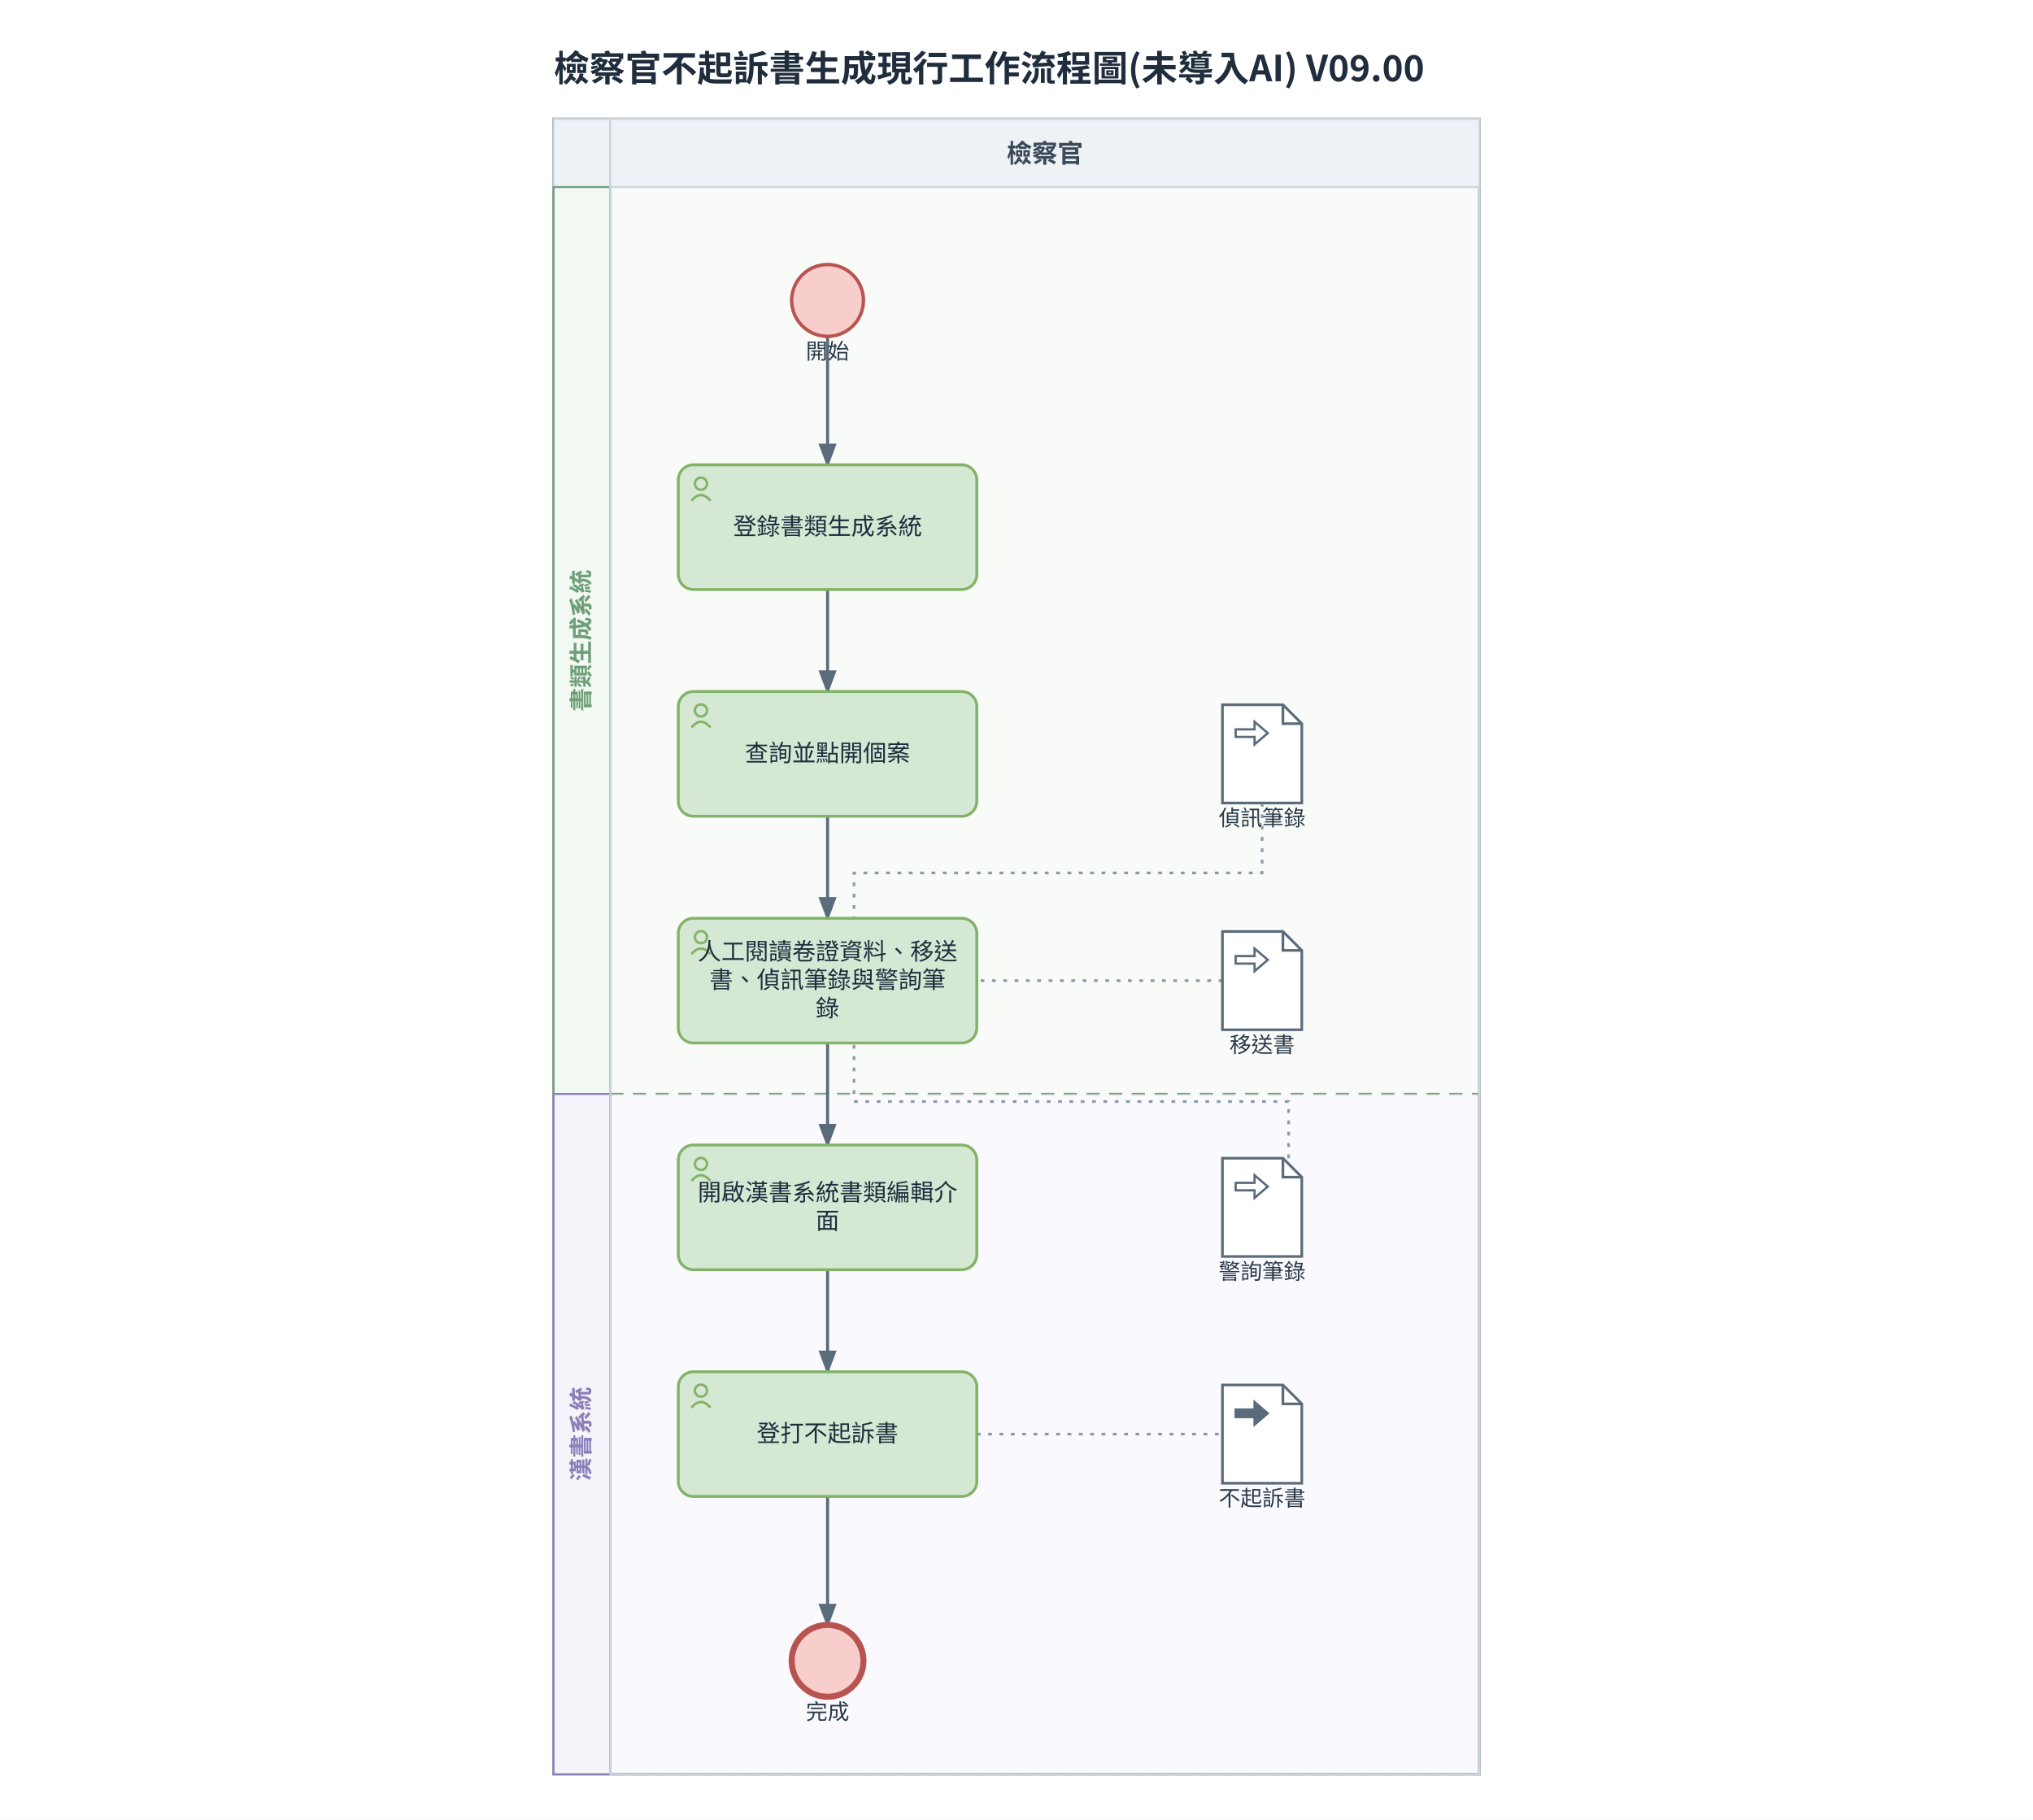
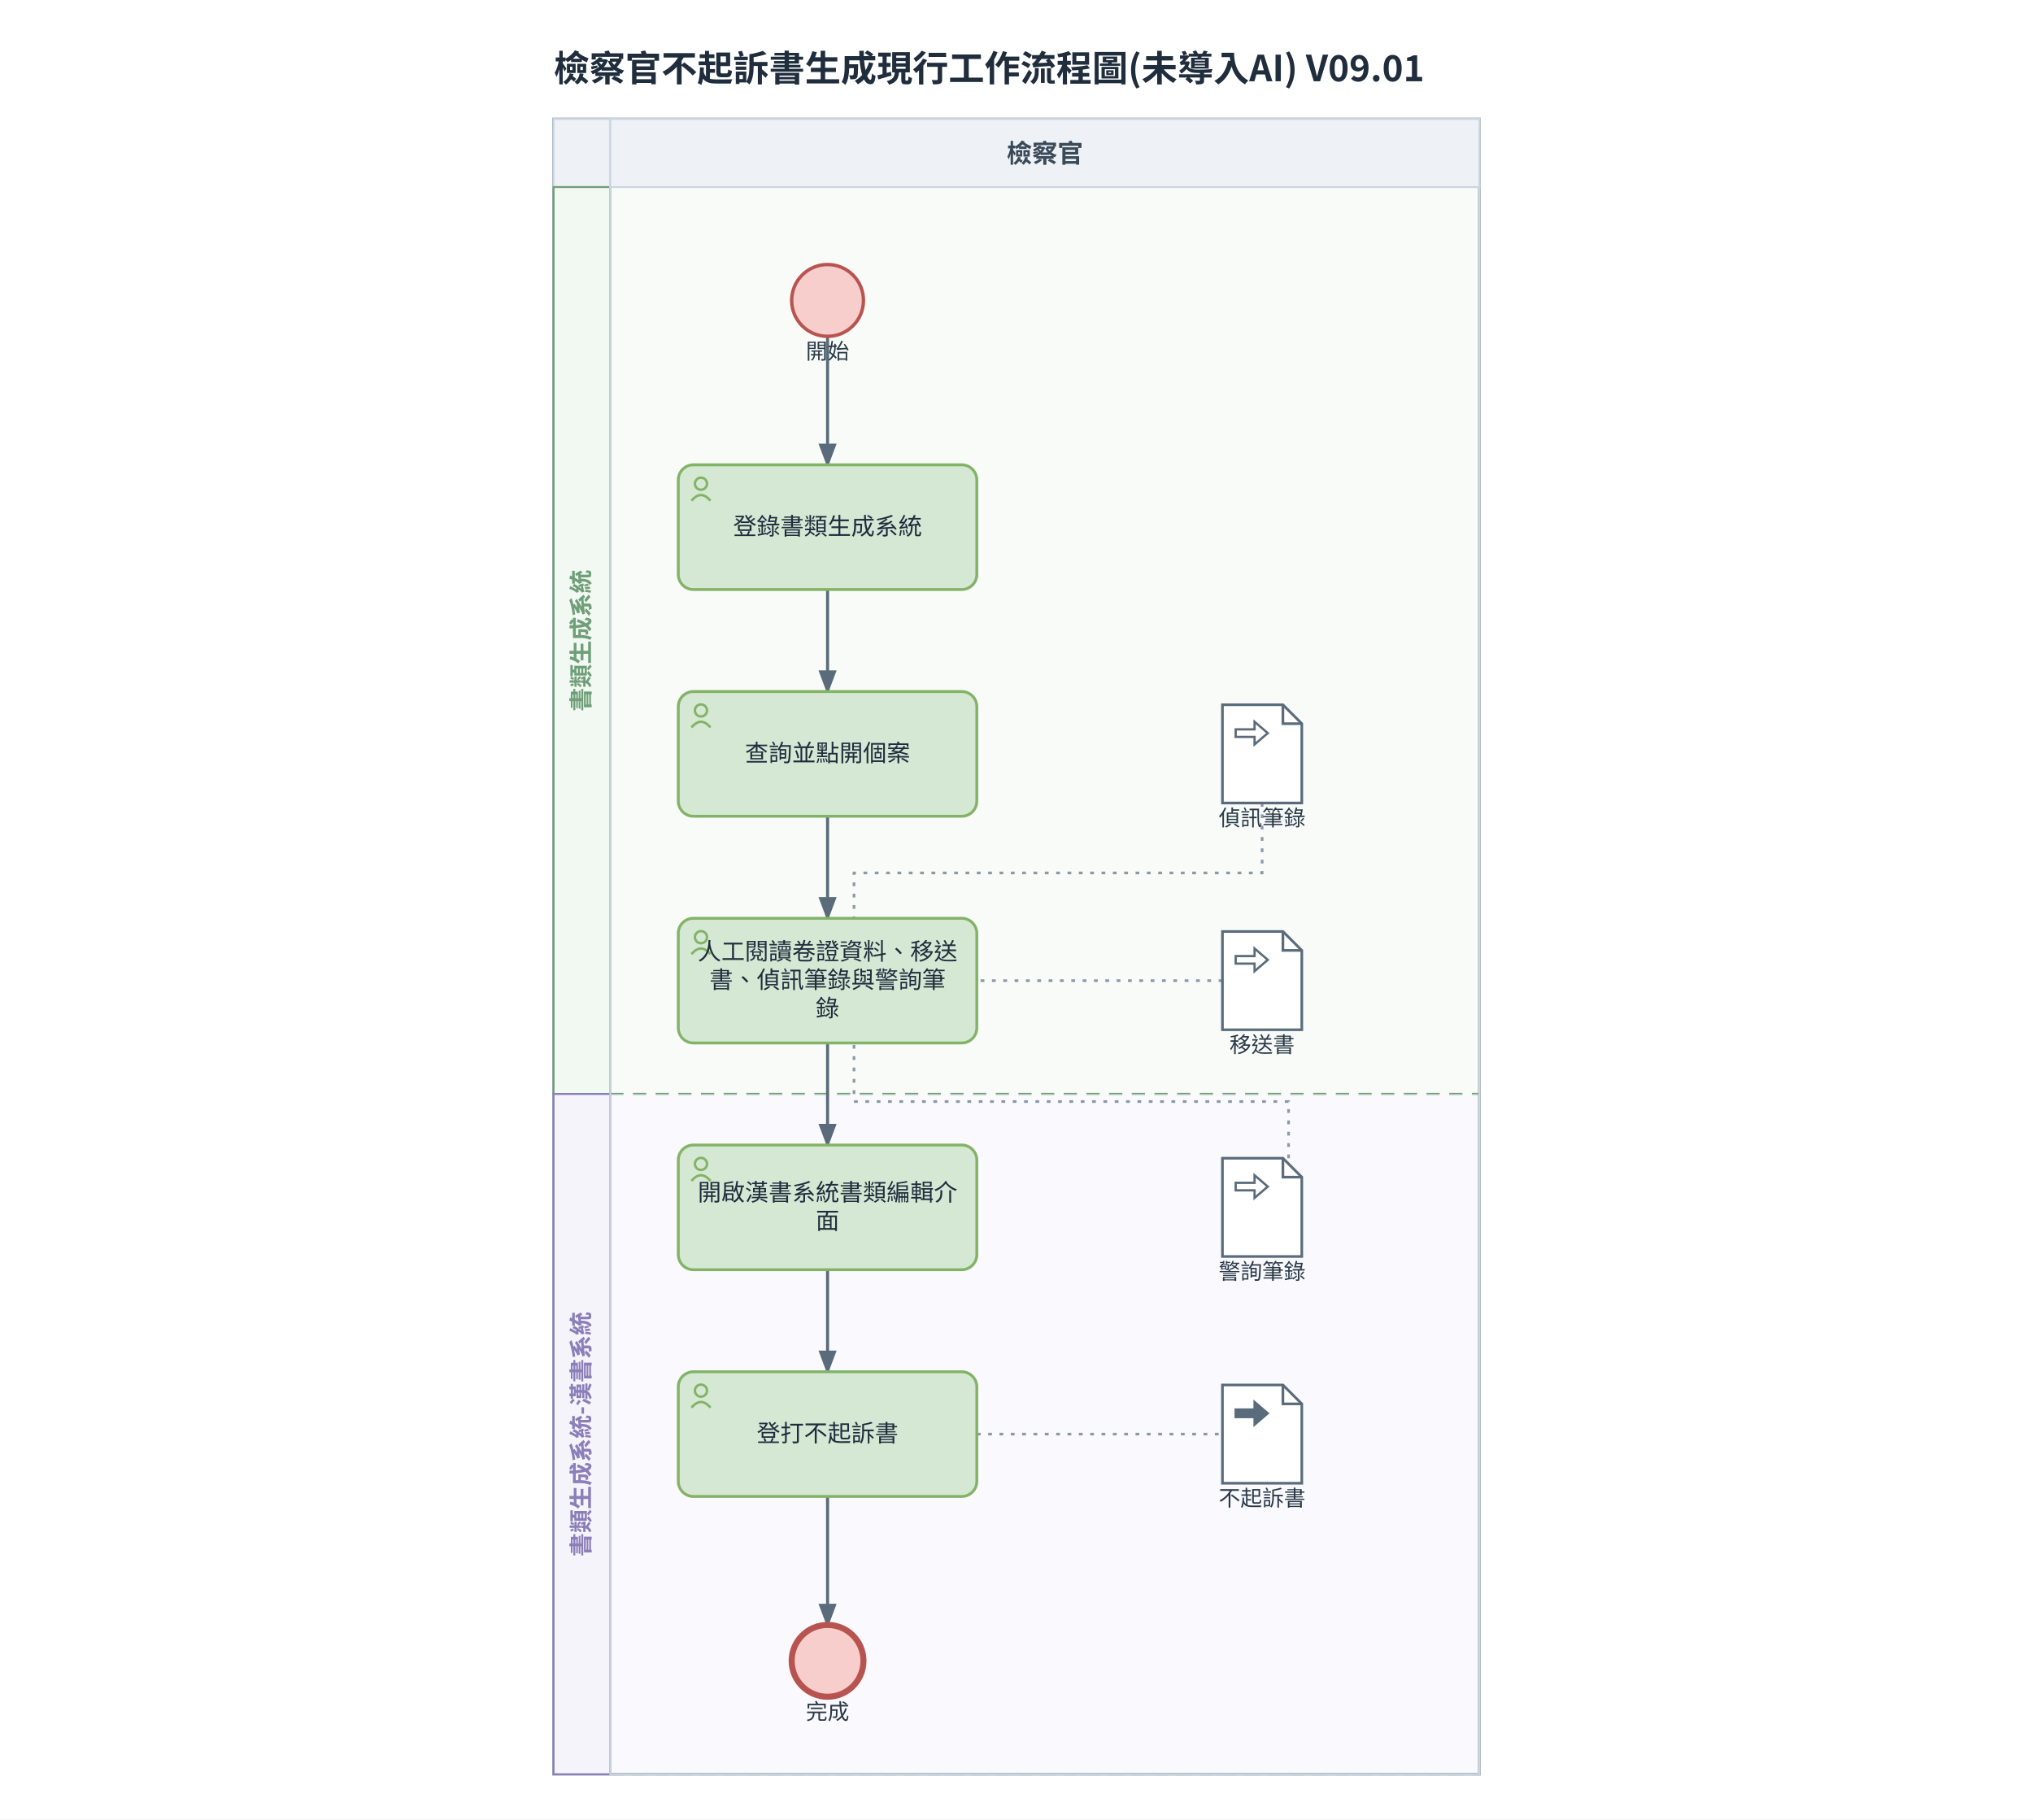
<svg xmlns="http://www.w3.org/2000/svg" viewBox="-153 7 1076 963" data-pad="capped" font-family="Microsoft JhengHei, PingFang TC, Noto Sans CJK TC, sans-serif">
  <rect x="-153" y="7" width="1076" height="963" fill="#ffffff" />
-   <text x="140" y="50" font-size="19" font-weight="bold" fill="#1f2d3d">檢察官不起訴書生成現行工作流程圖(未導入AI) V09.00</text>
+   <text x="140" y="50" font-size="19" font-weight="bold" fill="#1f2d3d">檢察官不起訴書生成現行工作流程圖(未導入AI) V09.01</text>
  <defs>
    <marker id="arr" markerWidth="9" markerHeight="9" refX="7" refY="3" orient="auto" markerUnits="strokeWidth">
      <path d="M0,0 L8,3 L0,6 Z" fill="#5a6b7b" />
    </marker>
    <marker id="mfarr" markerWidth="11" markerHeight="11" refX="8" refY="4" orient="auto" markerUnits="strokeWidth">
      <path d="M0,0 L8,4 L0,8" fill="none" stroke="#6b7b8b" stroke-width="1.3" />
    </marker>
    <marker id="mfdot" markerWidth="10" markerHeight="10" refX="5" refY="5" orient="auto" markerUnits="strokeWidth">
      <circle cx="5" cy="5" r="3.2" fill="#fff" stroke="#6b7b8b" stroke-width="1.3" />
    </marker>
  </defs>
  <rect x="170" y="106" width="460" height="480" fill="#f2f8f2" fill-opacity="0.55" stroke="none" />
  <line x1="170" y1="586" x2="630" y2="586" stroke="#6f9f78" stroke-width="1.2" stroke-dasharray="7 5" />
  <rect x="170" y="586" width="460" height="360" fill="#f6f4fb" fill-opacity="0.55" stroke="none" />
  <line x1="170" y1="946" x2="630" y2="946" stroke="#8a7fb8" stroke-width="1.2" stroke-dasharray="7 5" />
  <rect x="140" y="70" width="490" height="876" fill="none" stroke="#9aa7b4" stroke-width="1.5" />
  <rect x="140" y="70" width="30" height="36" fill="#eef2f6" stroke="#cdd6df" />
  <rect x="140" y="106" width="30" height="480" fill="#f2f8f2" stroke="#6f9f78" stroke-width="1" />
  <text x="159.0" y="346.0" font-size="12.5" font-weight="bold" fill="#6f9f78" text-anchor="middle" transform="rotate(-90 159.0 346.0)">書類生成系統</text>
  <rect x="140" y="586" width="30" height="360" fill="#f6f4fb" stroke="#8a7fb8" stroke-width="1" />
-   <text x="159.0" y="766.0" font-size="12.5" font-weight="bold" fill="#8a7fb8" text-anchor="middle" transform="rotate(-90 159.0 766.0)">漢書系統</text>
+   <text x="159.0" y="766.0" font-size="12.5" font-weight="bold" fill="#8a7fb8" text-anchor="middle" transform="rotate(-90 159.0 766.0)">書類生成系統-漢書系統</text>
  <rect x="170" y="70" width="460" height="876" fill="none" stroke="#cdd6df" />
  <rect x="170" y="70" width="460" height="36" fill="#eef2f6" stroke="#cdd6df" />
  <text x="400.0" y="93" font-size="13.5" font-weight="bold" fill="#3a4a59" text-anchor="middle">檢察官</text>
  <path d="M285,185 L285,253" fill="none" stroke="#5a6b7b" stroke-width="1.6" marker-end="url(#arr)" />
  <path d="M285,319 L285,373" fill="none" stroke="#5a6b7b" stroke-width="1.6" marker-end="url(#arr)" />
  <path d="M285,439 L285,493" fill="none" stroke="#5a6b7b" stroke-width="1.6" marker-end="url(#arr)" />
  <path d="M285,559 L285,613" fill="none" stroke="#5a6b7b" stroke-width="1.6" marker-end="url(#arr)" />
  <path d="M285,679 L285,733" fill="none" stroke="#5a6b7b" stroke-width="1.6" marker-end="url(#arr)" />
  <path d="M285,799 L285,867" fill="none" stroke="#5a6b7b" stroke-width="1.6" marker-end="url(#arr)" />
  <path d="M364,766 L494,766" fill="none" stroke="#8a99a8" stroke-width="1.4" stroke-dasharray="2,4" />
  <path d="M494,526 L364,526" fill="none" stroke="#8a99a8" stroke-width="1.4" stroke-dasharray="2,4" />
  <path d="M515,432 L515,469 L299,469 L299,493" fill="none" stroke="#8a99a8" stroke-width="1.4" stroke-dasharray="2,4" />
  <path d="M529,620 L529,590 L299,590 L299,559" fill="none" stroke="#8a99a8" stroke-width="1.4" stroke-dasharray="2,4" />
  <circle cx="285.0" cy="166.0" r="19.0" fill="#f8cecc" stroke="#b85450" stroke-width="1.8" />
  <text x="285.0" y="197" font-size="11.5" fill="#2a3a49" text-anchor="middle">開始</text>
  <rect x="206" y="253" width="158" height="66" rx="8" fill="#d5e8d4" stroke="#82b366" stroke-width="1.5" />
  <circle cx="218" cy="263" r="3.2" fill="none" stroke="#82b366" stroke-width="1.3" />
  <path d="M213,272 Q218,266 223,272" fill="none" stroke="#82b366" stroke-width="1.3" />
  <text x="285.0" y="290.0" font-size="12.5" fill="#1f2d3d" text-anchor="middle">登錄書類生成系統</text>
  <rect x="206" y="373" width="158" height="66" rx="8" fill="#d5e8d4" stroke="#82b366" stroke-width="1.5" />
  <circle cx="218" cy="383" r="3.2" fill="none" stroke="#82b366" stroke-width="1.3" />
  <path d="M213,392 Q218,386 223,392" fill="none" stroke="#82b366" stroke-width="1.3" />
  <text x="285.0" y="410.0" font-size="12.5" fill="#1f2d3d" text-anchor="middle">查詢並點開個案</text>
  <rect x="206" y="493" width="158" height="66" rx="8" fill="#d5e8d4" stroke="#82b366" stroke-width="1.5" />
  <circle cx="218" cy="503" r="3.2" fill="none" stroke="#82b366" stroke-width="1.3" />
  <path d="M213,512 Q218,506 223,512" fill="none" stroke="#82b366" stroke-width="1.3" />
  <text x="285.0" y="515.0" font-size="12.5" fill="#1f2d3d" text-anchor="middle">人工閱讀卷證資料、移送</text>
  <text x="285.0" y="530.0" font-size="12.5" fill="#1f2d3d" text-anchor="middle">書、
偵訊筆錄與警詢筆</text>
  <text x="285.0" y="545.0" font-size="12.5" fill="#1f2d3d" text-anchor="middle">錄</text>
  <rect x="206" y="613" width="158" height="66" rx="8" fill="#d5e8d4" stroke="#82b366" stroke-width="1.5" />
  <circle cx="218" cy="623" r="3.2" fill="none" stroke="#82b366" stroke-width="1.3" />
  <path d="M213,632 Q218,626 223,632" fill="none" stroke="#82b366" stroke-width="1.3" />
  <text x="285.0" y="642.5" font-size="12.5" fill="#1f2d3d" text-anchor="middle">開啟漢書系統書類編輯介</text>
  <text x="285.0" y="657.5" font-size="12.5" fill="#1f2d3d" text-anchor="middle">面</text>
  <rect x="206" y="733" width="158" height="66" rx="8" fill="#d5e8d4" stroke="#82b366" stroke-width="1.5" />
  <circle cx="218" cy="743" r="3.2" fill="none" stroke="#82b366" stroke-width="1.3" />
  <path d="M213,752 Q218,746 223,752" fill="none" stroke="#82b366" stroke-width="1.3" />
  <text x="285.0" y="770.0" font-size="12.5" fill="#1f2d3d" text-anchor="middle">登打不起訴書</text>
  <circle cx="285.0" cy="886.0" r="19.0" fill="#f8cecc" stroke="#b85450" stroke-width="3.2" />
  <text x="285.0" y="917" font-size="11.5" fill="#2a3a49" text-anchor="middle">完成</text>
  <path d="M494,740 L526,740 L536,750 L536,792 L494,792 Z" fill="#ffffff" stroke="#5a6b7b" stroke-width="1.4" />
  <path d="M526,740 L526,750 L536,750" fill="none" stroke="#5a6b7b" stroke-width="1.4" />
  <path d="M501,753 L511,753 L511,749 L518,755 L511,761 L511,757 L501,757 Z" fill="#5a6b7b" stroke="#5a6b7b" stroke-width="1.2" />
  <text x="515.0" y="804" font-size="11.5" fill="#2a3a49" text-anchor="middle">不起訴書</text>
  <path d="M494,500 L526,500 L536,510 L536,552 L494,552 Z" fill="#ffffff" stroke="#5a6b7b" stroke-width="1.4" />
  <path d="M526,500 L526,510 L536,510" fill="none" stroke="#5a6b7b" stroke-width="1.4" />
  <path d="M501,513 L511,513 L511,509 L518,515 L511,521 L511,517 L501,517 Z" fill="none" stroke="#5a6b7b" stroke-width="1.2" />
  <text x="515.0" y="564" font-size="11.5" fill="#2a3a49" text-anchor="middle">移送書</text>
  <path d="M494,380 L526,380 L536,390 L536,432 L494,432 Z" fill="#ffffff" stroke="#5a6b7b" stroke-width="1.4" />
  <path d="M526,380 L526,390 L536,390" fill="none" stroke="#5a6b7b" stroke-width="1.4" />
  <path d="M501,393 L511,393 L511,389 L518,395 L511,401 L511,397 L501,397 Z" fill="none" stroke="#5a6b7b" stroke-width="1.2" />
  <text x="515.0" y="444" font-size="11.5" fill="#2a3a49" text-anchor="middle">偵訊筆錄</text>
  <path d="M494,620 L526,620 L536,630 L536,672 L494,672 Z" fill="#ffffff" stroke="#5a6b7b" stroke-width="1.4" />
  <path d="M526,620 L526,630 L536,630" fill="none" stroke="#5a6b7b" stroke-width="1.4" />
  <path d="M501,633 L511,633 L511,629 L518,635 L511,641 L511,637 L501,637 Z" fill="none" stroke="#5a6b7b" stroke-width="1.2" />
  <text x="515.0" y="684" font-size="11.5" fill="#2a3a49" text-anchor="middle">警詢筆錄</text>
</svg>
